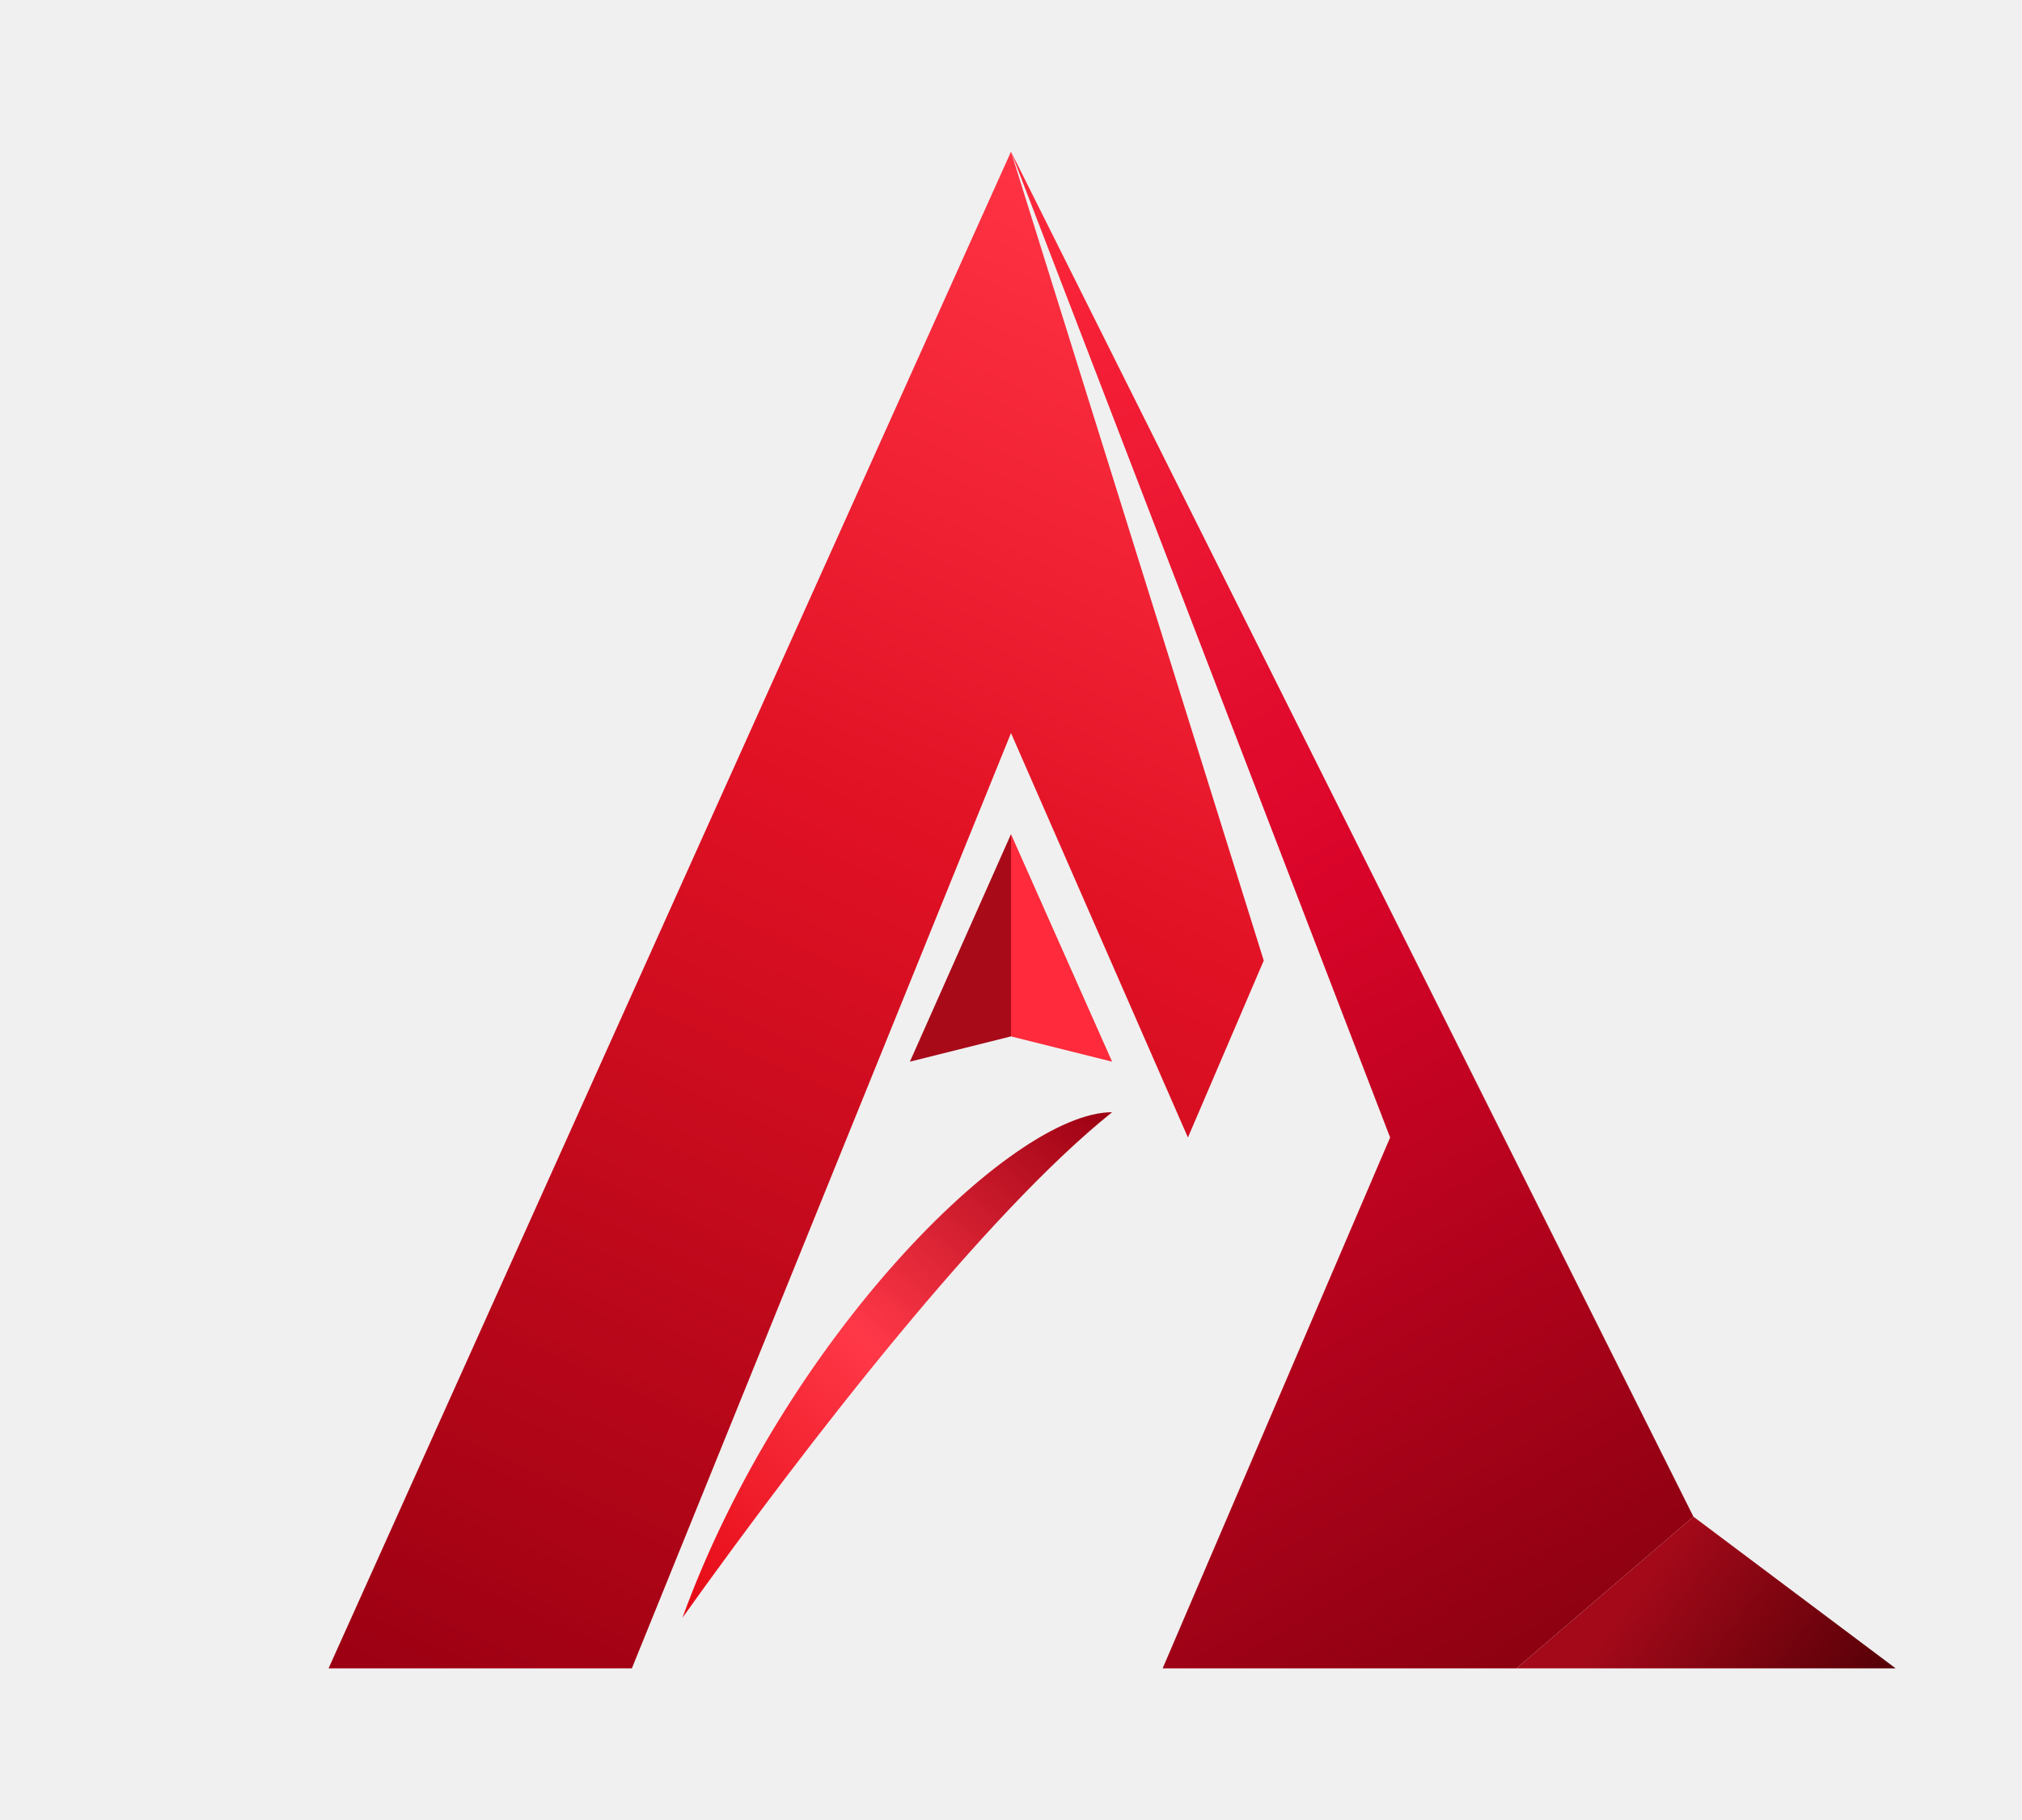
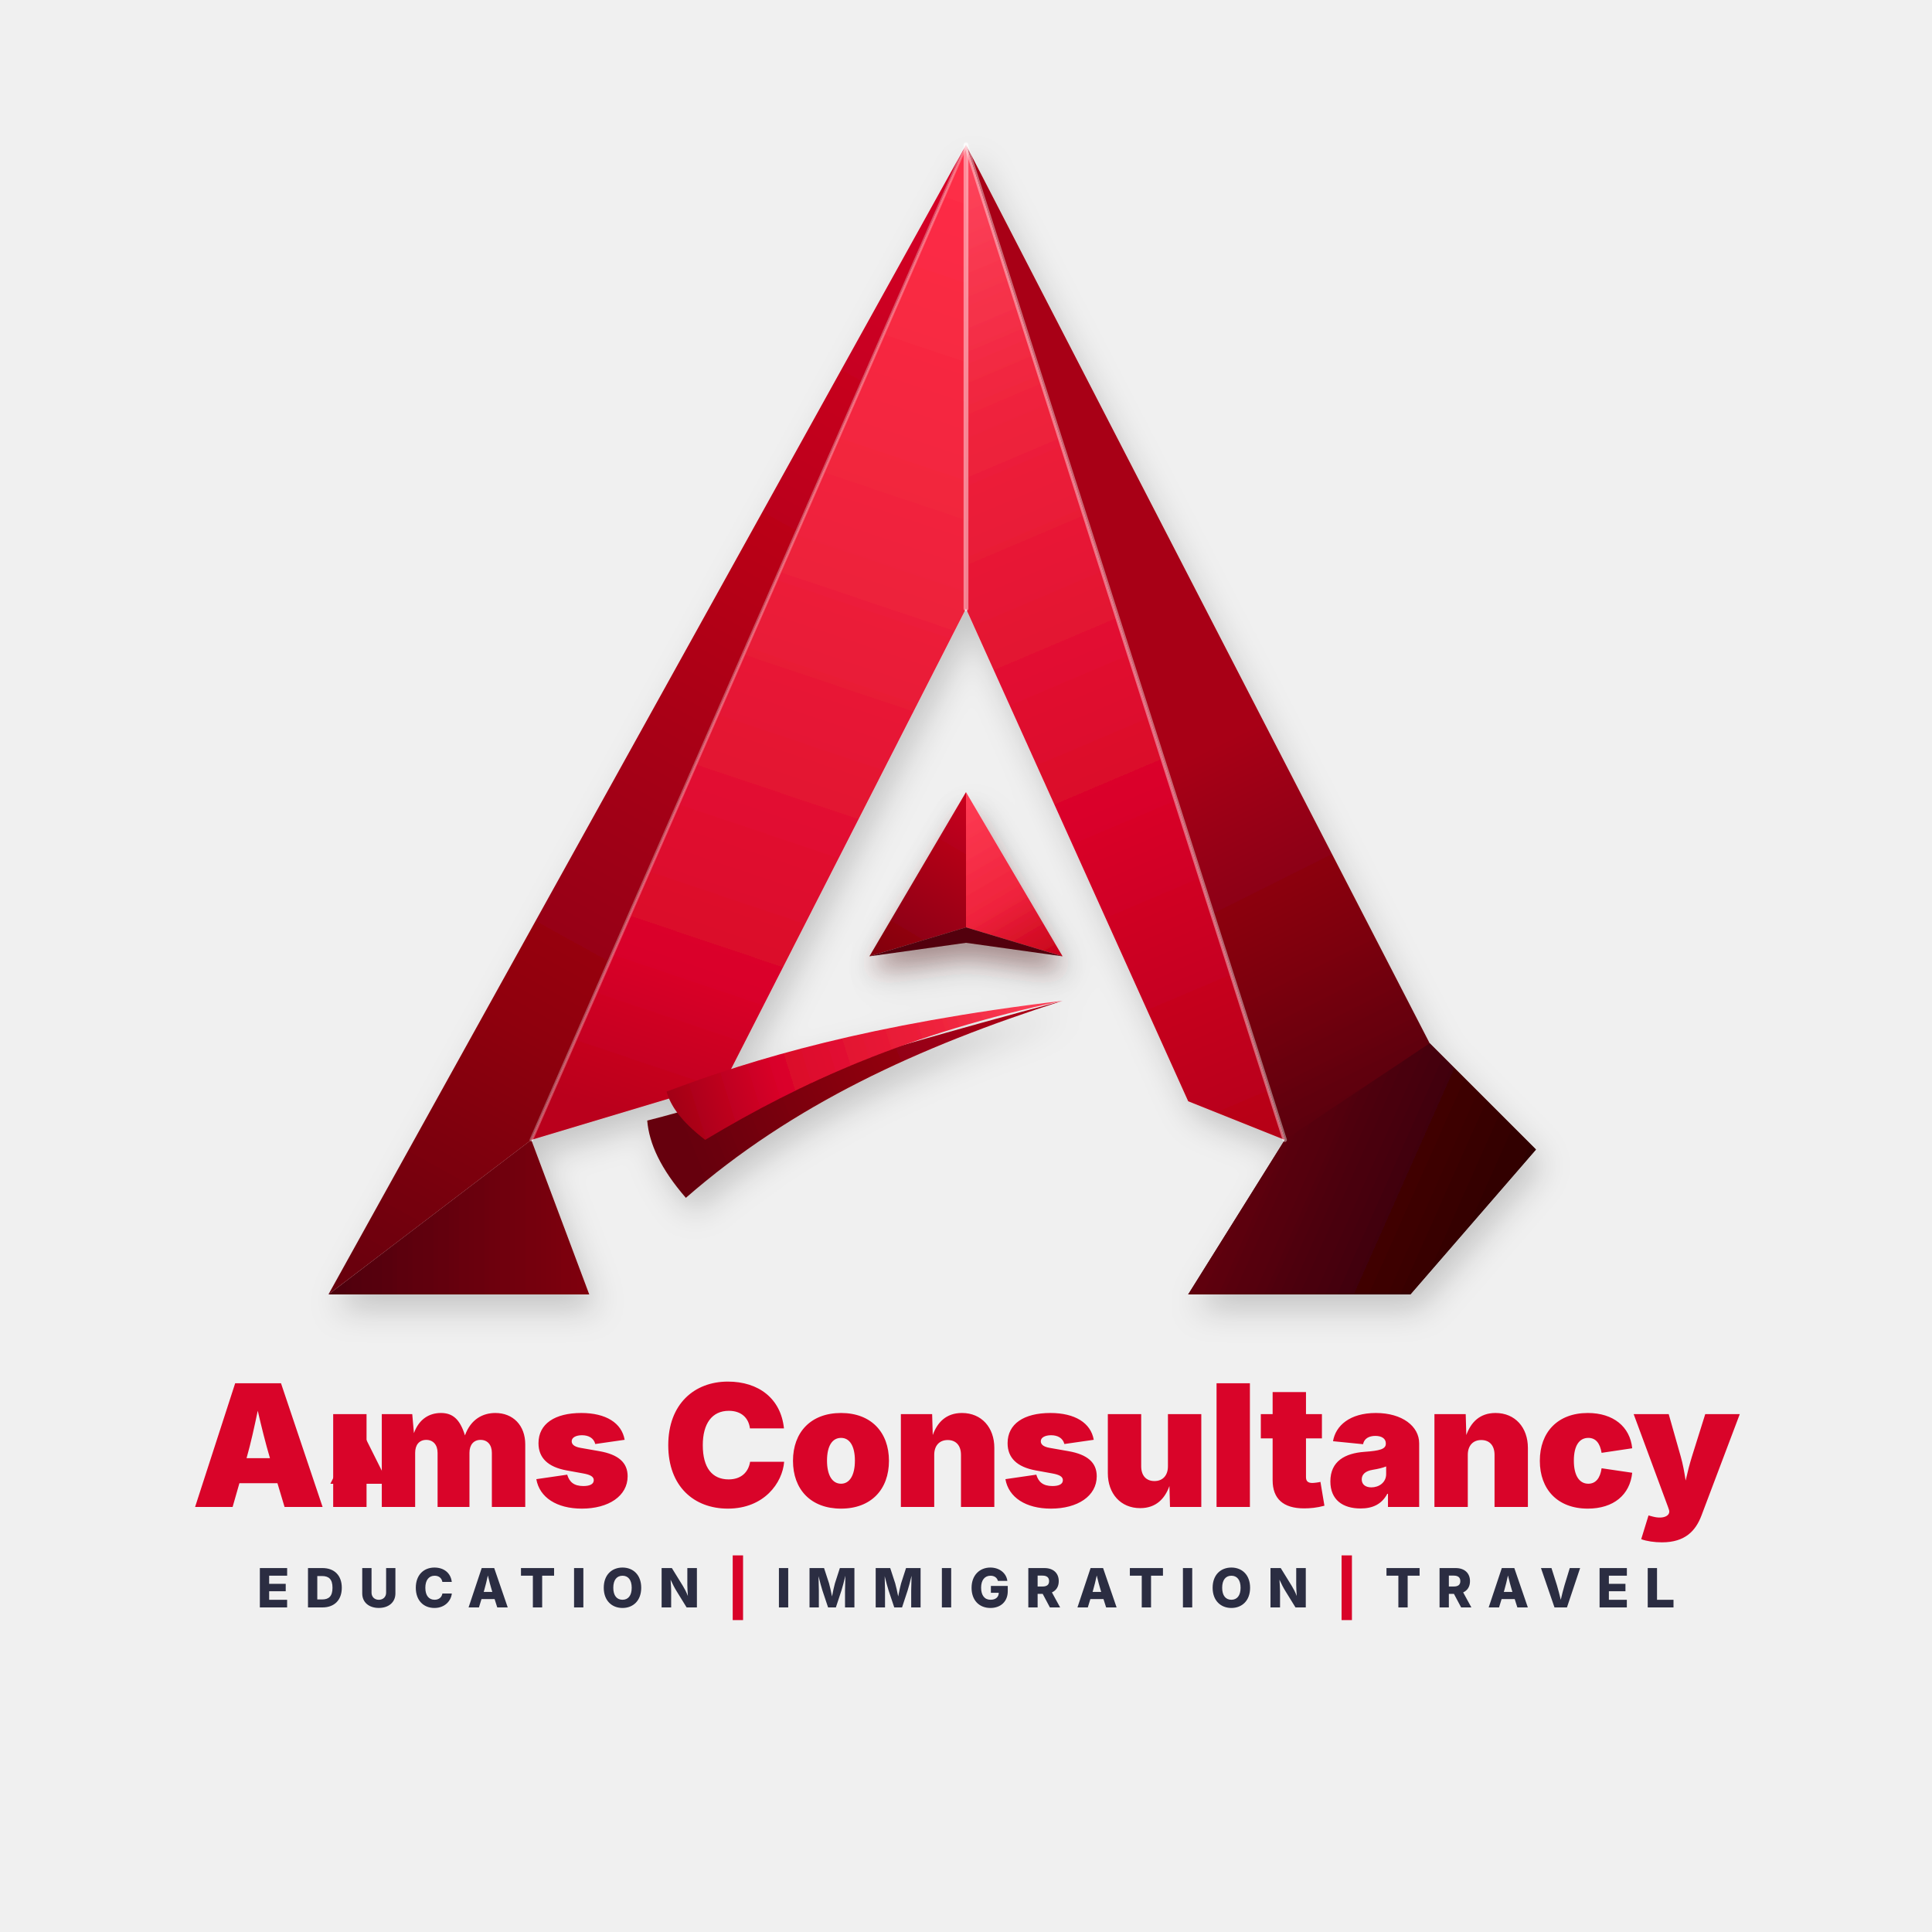
- <svg xmlns="http://www.w3.org/2000/svg" viewBox="0 0 400 360" fill="none">
+ <svg xmlns="http://www.w3.org/2000/svg" viewBox="0 0 1000 1000" fill="none">
  <defs>
-     <linearGradient id="aims-left" x1="200" y1="30" x2="65" y2="330" gradientUnits="userSpaceOnUse">
-       <stop offset="0%" stop-color="#ff3344" />
-       <stop offset="40%" stop-color="#e11124" />
-       <stop offset="100%" stop-color="#9b0012" />
+     <filter id="full-aims-shadow" x="-15%" y="-10%" width="130%" height="135%" filterUnits="userSpaceOnUse">
+       <feDropShadow dx="8" dy="18" stdDeviation="16" flood-color="#7a0010" flood-opacity="0.22" />
+       <feDropShadow dx="4" dy="8" stdDeviation="8" flood-color="#000000" flood-opacity="0.18" />
+     </filter>
+     <filter id="full-pyramid-shadow" x="-30%" y="-30%" width="160%" height="160%">
+       <feDropShadow dx="0" dy="8" stdDeviation="6" flood-color="#4a0008" flood-opacity="0.28" />
+     </filter>
+     <linearGradient id="fl-left-outer" x1="500" y1="75" x2="170" y2="670" gradientUnits="userSpaceOnUse">
+       <stop offset="0%" stop-color="#d90429" />
+       <stop offset="35%" stop-color="#b80018" />
+       <stop offset="75%" stop-color="#8f0010" />
+       <stop offset="100%" stop-color="#66000a" />
    </linearGradient>
-     <linearGradient id="aims-right" x1="200" y1="30" x2="375" y2="330" gradientUnits="userSpaceOnUse">
-       <stop offset="0%" stop-color="#ff2a3b" />
-       <stop offset="45%" stop-color="#d90429" />
-       <stop offset="100%" stop-color="#7a000a" />
+     <linearGradient id="fl-left-inner" x1="500" y1="75" x2="330" y2="580" gradientUnits="userSpaceOnUse">
+       <stop offset="0%" stop-color="#ff2e47" />
+       <stop offset="40%" stop-color="#ef233c" />
+       <stop offset="85%" stop-color="#d90429" />
+       <stop offset="100%" stop-color="#ba001a" />
    </linearGradient>
-     <linearGradient id="aims-bevel" x1="335" y1="300" x2="375" y2="330" gradientUnits="userSpaceOnUse">
-       <stop offset="0%" stop-color="#a30919" />
-       <stop offset="100%" stop-color="#550007" />
+     <linearGradient id="fl-right-front" x1="500" y1="75" x2="710" y2="570" gradientUnits="userSpaceOnUse">
+       <stop offset="0%" stop-color="#ff475e" />
+       <stop offset="25%" stop-color="#ef233c" />
+       <stop offset="65%" stop-color="#d90429" />
+       <stop offset="100%" stop-color="#b50017" />
    </linearGradient>
-     <linearGradient id="aims-sw" x1="135" y1="320" x2="220" y2="220" gradientUnits="userSpaceOnUse">
-       <stop offset="0%" stop-color="#e50914" />
-       <stop offset="50%" stop-color="#ff3848" />
-       <stop offset="100%" stop-color="#9b0012" />
+     <linearGradient id="fl-right-bevel" x1="680" y1="360" x2="800" y2="600" gradientUnits="userSpaceOnUse">
+       <stop offset="0%" stop-color="#a80016" />
+       <stop offset="45%" stop-color="#7d000f" />
+       <stop offset="80%" stop-color="#540008" />
+       <stop offset="100%" stop-color="#360004" />
+     </linearGradient>
+     <linearGradient id="fl-right-foot" x1="615" y1="590" x2="795" y2="670" gradientUnits="userSpaceOnUse">
+       <stop offset="0%" stop-color="#6e000d" />
+       <stop offset="50%" stop-color="#450007" />
+       <stop offset="100%" stop-color="#240003" />
+     </linearGradient>
+     <linearGradient id="fl-left-foot" x1="170" y1="670" x2="305" y2="670" gradientUnits="userSpaceOnUse">
+       <stop offset="0%" stop-color="#4d0008" />
+       <stop offset="100%" stop-color="#80000e" />
+     </linearGradient>
+     <linearGradient id="fl-pyramid-left" x1="500" y1="410" x2="450" y2="495" gradientUnits="userSpaceOnUse">
+       <stop offset="0%" stop-color="#c9041e" />
+       <stop offset="100%" stop-color="#80000e" />
+     </linearGradient>
+     <linearGradient id="fl-pyramid-right" x1="500" y1="410" x2="550" y2="495" gradientUnits="userSpaceOnUse">
+       <stop offset="0%" stop-color="#ff3d55" />
+       <stop offset="60%" stop-color="#ef233c" />
+       <stop offset="100%" stop-color="#c40018" />
+     </linearGradient>
+     <linearGradient id="fl-swoosh-gradient" x1="340" y1="580" x2="550" y2="515" gradientUnits="userSpaceOnUse">
+       <stop offset="0%" stop-color="#990012" />
+       <stop offset="30%" stop-color="#d90429" />
+       <stop offset="70%" stop-color="#ef233c" />
+       <stop offset="100%" stop-color="#ff475e" />
+     </linearGradient>
+     <linearGradient id="fl-swoosh-shadow" x1="360" y1="600" x2="520" y2="535" gradientUnits="userSpaceOnUse">
+       <stop offset="0%" stop-color="#66000a" />
+       <stop offset="100%" stop-color="#a80015" />
    </linearGradient>
  </defs>
-   <path d="M200 30L65 330L125 330L200 145L235 225L250 190L200 30Z" fill="url(#aims-left)" />
-   <path d="M200 30L335 300L300 330L230 330L275 225L200 30Z" fill="url(#aims-right)" />
-   <path d="M335 300L375 330L300 330L335 300Z" fill="url(#aims-bevel)" />
-   <path d="M200 165L180 210L200 205L200 165Z" fill="#a80a18" />
-   <path d="M200 165L220 210L200 205L200 165Z" fill="#ff2a3b" />
-   <path d="M135 320C155 265 200 220 220 220C195 240 160 285 135 320Z" fill="url(#aims-sw)" />
+   <g filter="url(#full-aims-shadow)">
+     <path d="M 500 75 L 740 540 L 795 595 L 730 670 L 615 670 L 665 590 L 500 75 Z" fill="url(#fl-right-bevel)" />
+     <path d="M 740 540 L 795 595 L 730 670 L 615 670 L 665 590 Z" fill="url(#fl-right-foot)" />
+     <path d="M 170 670 L 275 590 L 305 670 Z" fill="url(#fl-left-foot)" />
+     <path d="M 500 75 L 170 670 L 275 590 L 500 75 Z" fill="url(#fl-left-outer)" />
+     <path d="M 500 75 L 275 590 L 375 560 L 500 315 Z" fill="url(#fl-left-inner)" />
+     <path d="M 500 75 L 500 315 L 615 570 L 665 590 L 500 75 Z" fill="url(#fl-right-front)" />
+     <path d="M 335 580 C 375 570 430 550 550 518 C 475 542 410 572 355 620 C 342 605 336 592 335 580 Z" fill="url(#fl-swoosh-shadow)" />
+     <path d="M 345 565 C 390 548 450 530 550 518 C 470 535 415 560 365 590 C 352 580 347 572 345 565 Z" fill="url(#fl-swoosh-gradient)" />
+     <g filter="url(#full-pyramid-shadow)">
+       <path d="M 500 410 L 450 495 L 500 480 Z" fill="url(#fl-pyramid-left)" />
+       <path d="M 500 410 L 550 495 L 500 480 Z" fill="url(#fl-pyramid-right)" />
+       <path d="M 450 495 L 500 480 L 550 495 L 500 488 Z" fill="#520008" />
+     </g>
+     <line x1="500" y1="75" x2="500" y2="315" stroke="#ffffff" stroke-width="2.5" stroke-opacity="0.45" stroke-linecap="round" />
+     <line x1="500" y1="75" x2="275" y2="590" stroke="#ffffff" stroke-width="1.8" stroke-opacity="0.3" stroke-linecap="round" />
+     <line x1="500" y1="75" x2="665" y2="590" stroke="#ffffff" stroke-width="2.2" stroke-opacity="0.4" stroke-linecap="round" />
+   </g>
+   <g transform="translate(0, 780)">
+     <polygon points="186, -42 171, -12 201, -12" fill="#d90429" />
+     <text x="500" y="0" text-anchor="middle" fill="#d90429" font-family="system-ui, -apple-system, BlinkMacSystemFont, 'Montserrat', 'Inter', 'Segoe UI', sans-serif" font-weight="900" font-size="88" letter-spacing="-0.01em">
+       Aıms Consultancy
+     </text>
+     <g transform="translate(0, 52)">
+       <text x="500" y="0" text-anchor="middle" fill="#2b2d42" font-family="system-ui, -apple-system, BlinkMacSystemFont, 'Montserrat', 'Inter', 'Segoe UI', sans-serif" font-weight="800" font-size="28" letter-spacing="0.28em">
+         EDUCATION <tspan fill="#d90429" font-weight="900">|</tspan> IMMIGRATION <tspan fill="#d90429" font-weight="900">|</tspan> TRAVEL
+       </text>
+     </g>
+   </g>
</svg>
